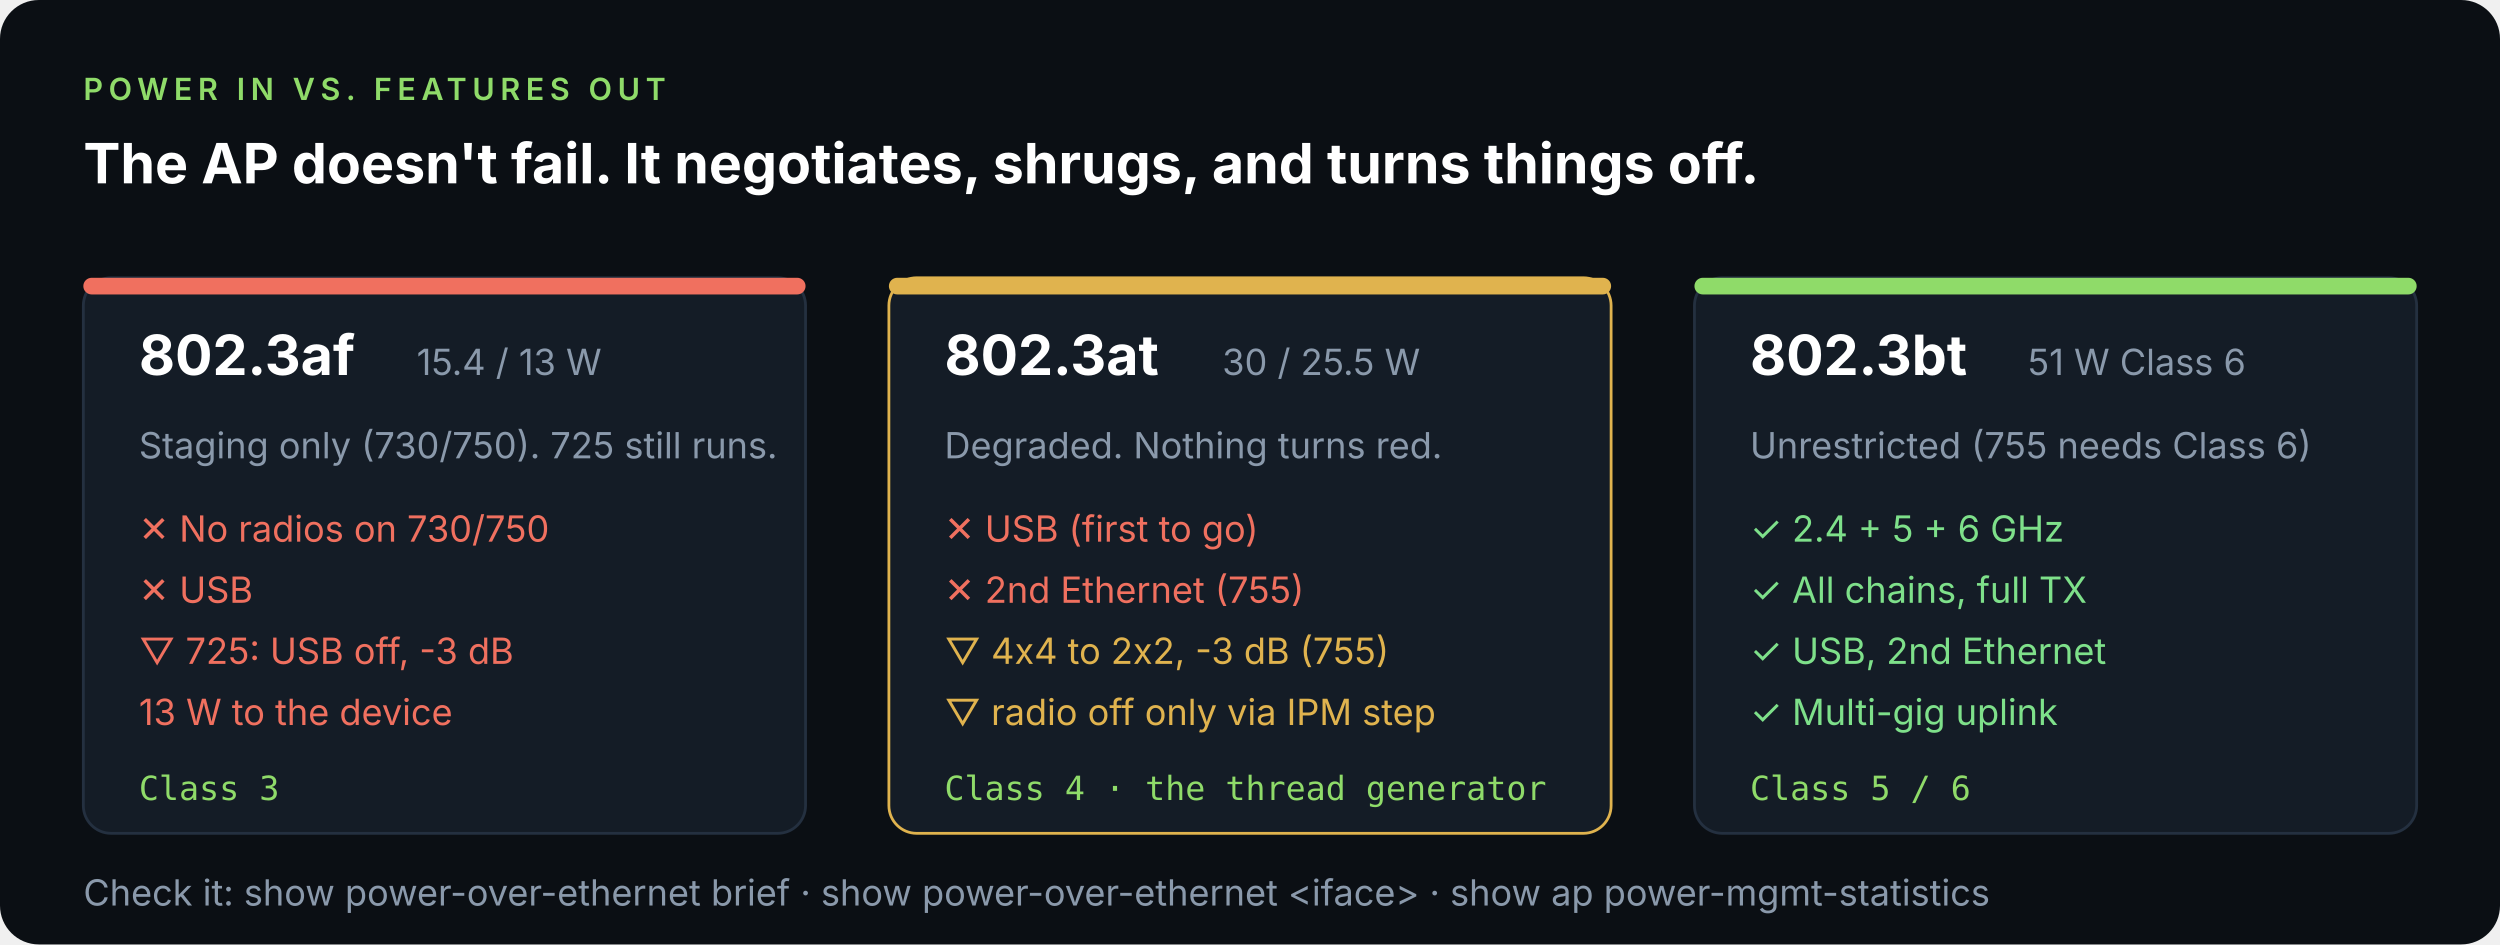
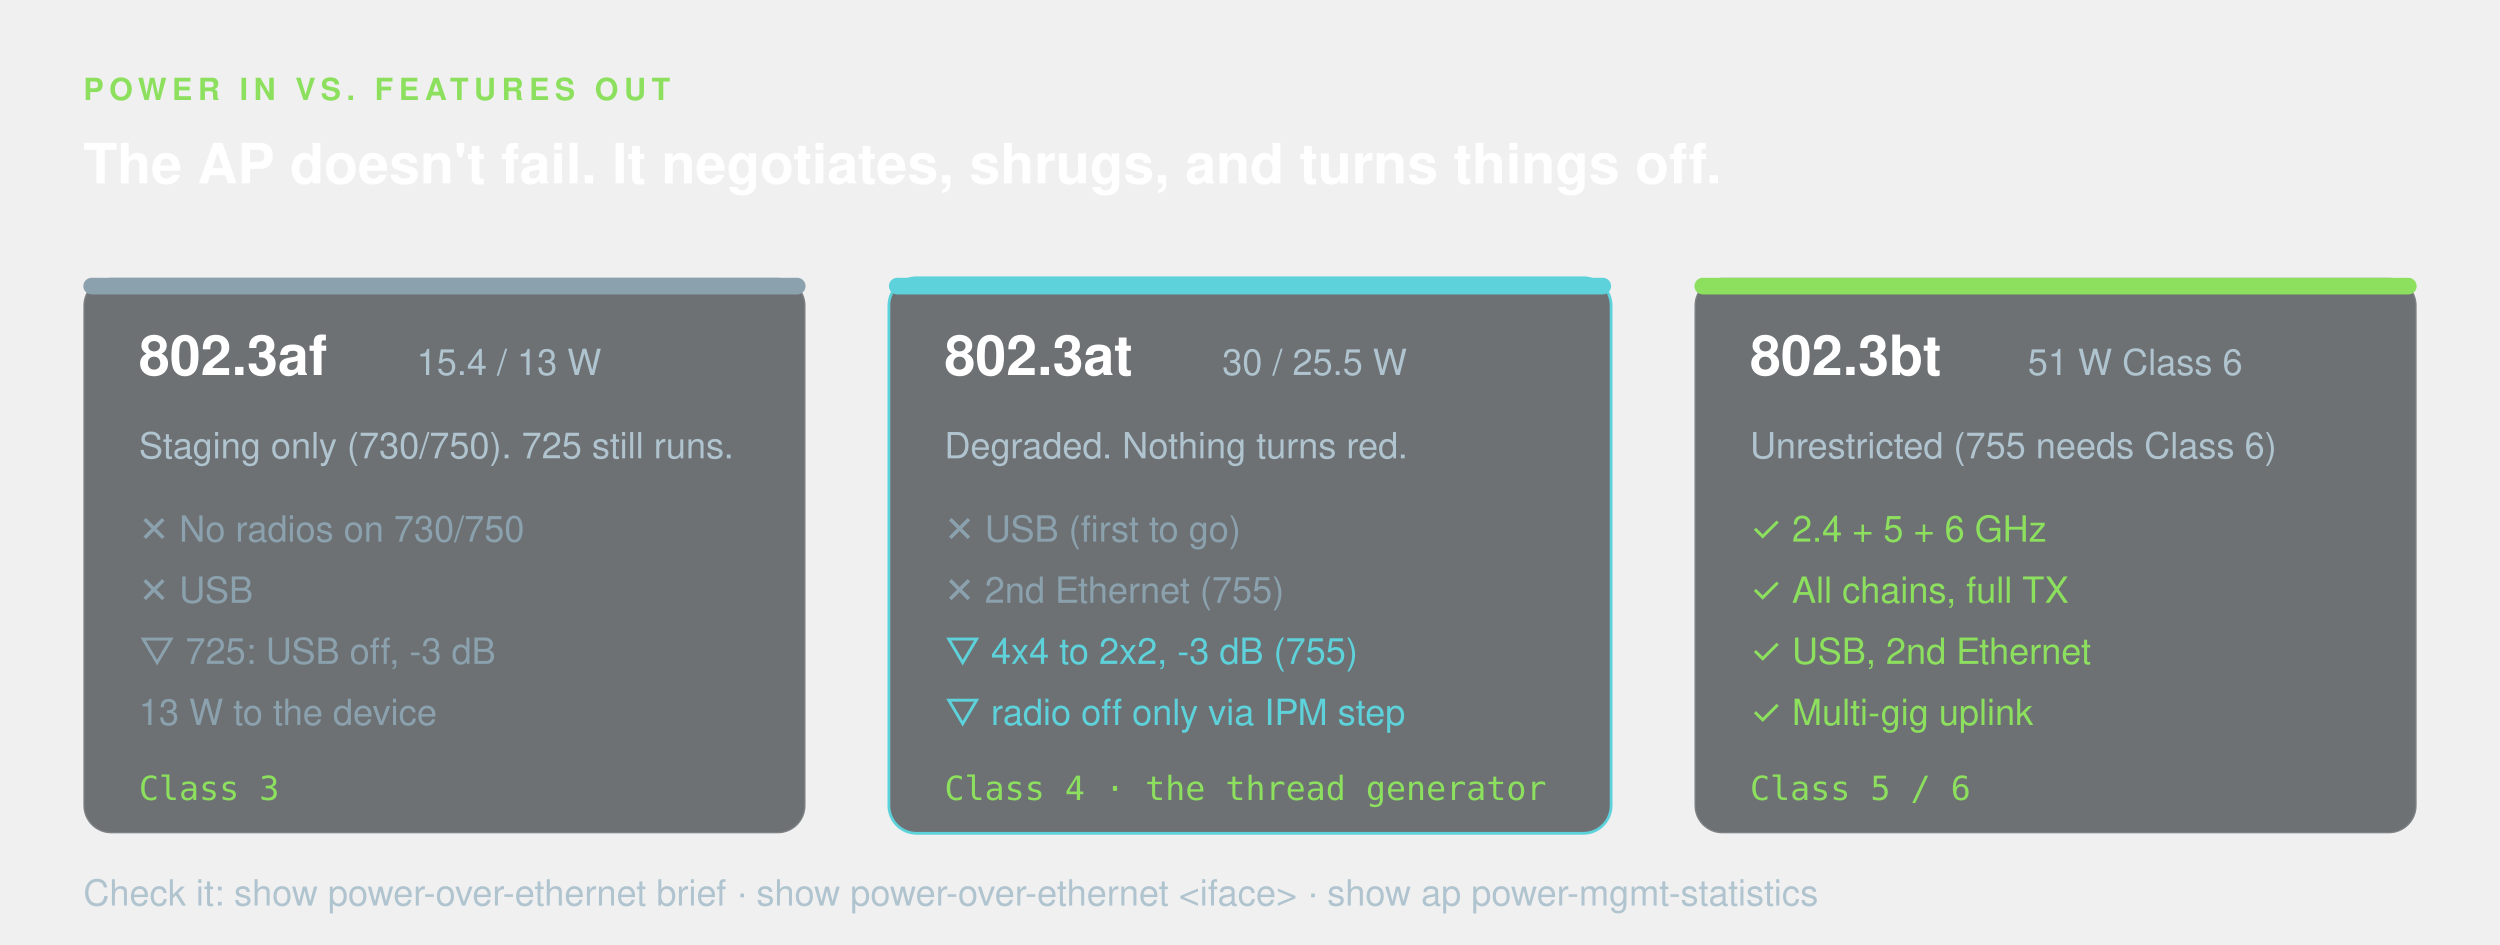
<svg xmlns="http://www.w3.org/2000/svg" viewBox="0 0 900 340" role="img" aria-label="PoE tiers versus what a Wi-Fi 7 AP turns off">
  <defs>
    <style>
-     .t{font-family:Inter,Segoe UI,system-ui,sans-serif}
-     .lbl{fill:#8A99AB;font-size:13px}
+     .t{font-family:Instrument Sans,-apple-system,Helvetica,sans-serif}
+     .lbl{fill:#B0C4CF;font-size:13px}
    .big{fill:#fff;font-size:20px;font-weight:700}
-     .eyebrow{fill:#8FDB69;font-size:11px;letter-spacing:2px;font-weight:600}
-     .mono{font-family:ui-monospace,Menlo,monospace;font-size:12px;fill:#8FDB69}
+     .eyebrow{fill:#8CE05E;font-size:11px;letter-spacing:2px;font-weight:600}
+     .mono{font-family:JetBrains Mono,ui-monospace,Menlo,monospace;font-size:12px;fill:#8CE05E}
  </style>
  </defs>
-   <rect width="900" height="340" rx="14" fill="#0B0F14" />
  <text x="30" y="36" class="t eyebrow">POWER IN VS. FEATURES OUT</text>
  <text x="30" y="66" class="t big">The AP doesn't fail. It negotiates, shrugs, and turns things off.</text>
  <g class="t">
-     <rect x="30" y="100" width="260" height="200" rx="10" fill="#141C26" stroke="#243040" />
-     <rect x="30" y="100" width="260" height="6" rx="3" fill="#F0705F" />
+     <rect x="30" y="100" width="260" height="200" rx="10" fill="rgba(3,10,16,0.55)" stroke="rgba(255,255,255,0.12)" />
+     <rect x="30" y="100" width="260" height="6" rx="3" fill="#8BA2AE" />
    <text x="50" y="135" class="big">802.3af</text>
    <text x="150" y="135" class="lbl">15.4 / 13 W</text>
    <text x="50" y="165" class="lbl">Staging only (730/750). 725 still runs.</text>
-     <g fill="#F0705F" font-size="13">
+     <g fill="#8BA2AE" font-size="13">
      <text x="50" y="195">✕ No radios on 730/750</text>
      <text x="50" y="217">✕ USB</text>
      <text x="50" y="239">▽ 725: USB off, -3 dB</text>
      <text x="50" y="261">13 W to the device</text>
    </g>
    <text x="50" y="288" class="mono">Class 3</text>
-     <rect x="320" y="100" width="260" height="200" rx="10" fill="#141C26" stroke="#E0B34E" />
-     <rect x="320" y="100" width="260" height="6" rx="3" fill="#E0B34E" />
+     <rect x="320" y="100" width="260" height="200" rx="10" fill="rgba(3,10,16,0.55)" stroke="#5ED2DA" />
+     <rect x="320" y="100" width="260" height="6" rx="3" fill="#5ED2DA" />
    <text x="340" y="135" class="big">802.3at</text>
    <text x="440" y="135" class="lbl">30 / 25.5 W</text>
    <text x="340" y="165" class="lbl">Degraded. Nothing turns red.</text>
    <g font-size="13">
-       <text x="340" y="195" fill="#F0705F">✕ USB (first to go)</text>
-       <text x="340" y="217" fill="#F0705F">✕ 2nd Ethernet (755)</text>
-       <text x="340" y="239" fill="#E0B34E">▽ 4x4 to 2x2, -3 dB (755)</text>
-       <text x="340" y="261" fill="#E0B34E">▽ radio off only via IPM step</text>
+       <text x="340" y="195" fill="#8BA2AE">✕ USB (first to go)</text>
+       <text x="340" y="217" fill="#8BA2AE">✕ 2nd Ethernet (755)</text>
+       <text x="340" y="239" fill="#5ED2DA">▽ 4x4 to 2x2, -3 dB (755)</text>
+       <text x="340" y="261" fill="#5ED2DA">▽ radio off only via IPM step</text>
    </g>
    <text x="340" y="288" class="mono">Class 4 · the thread generator</text>
-     <rect x="610" y="100" width="260" height="200" rx="10" fill="#141C26" stroke="#243040" />
-     <rect x="610" y="100" width="260" height="6" rx="3" fill="#8FDB69" />
+     <rect x="610" y="100" width="260" height="200" rx="10" fill="rgba(3,10,16,0.55)" stroke="rgba(255,255,255,0.12)" />
+     <rect x="610" y="100" width="260" height="6" rx="3" fill="#8CE05E" />
    <text x="630" y="135" class="big">802.3bt</text>
    <text x="730" y="135" class="lbl">51 W Class 6</text>
    <text x="630" y="165" class="lbl">Unrestricted (755 needs Class 6)</text>
-     <g fill="#7EE08A" font-size="13">
+     <g fill="#8CE05E" font-size="13">
      <text x="630" y="195">✓ 2.4 + 5 + 6 GHz</text>
      <text x="630" y="217">✓ All chains, full TX</text>
      <text x="630" y="239">✓ USB, 2nd Ethernet</text>
      <text x="630" y="261">✓ Multi-gig uplink</text>
    </g>
    <text x="630" y="288" class="mono">Class 5 / 6</text>
  </g>
  <text x="30" y="326" class="t lbl">Check it: show power-over-ethernet brief · show power-over-ethernet &lt;iface&gt; · show ap power-mgmt-statistics</text>
</svg>
